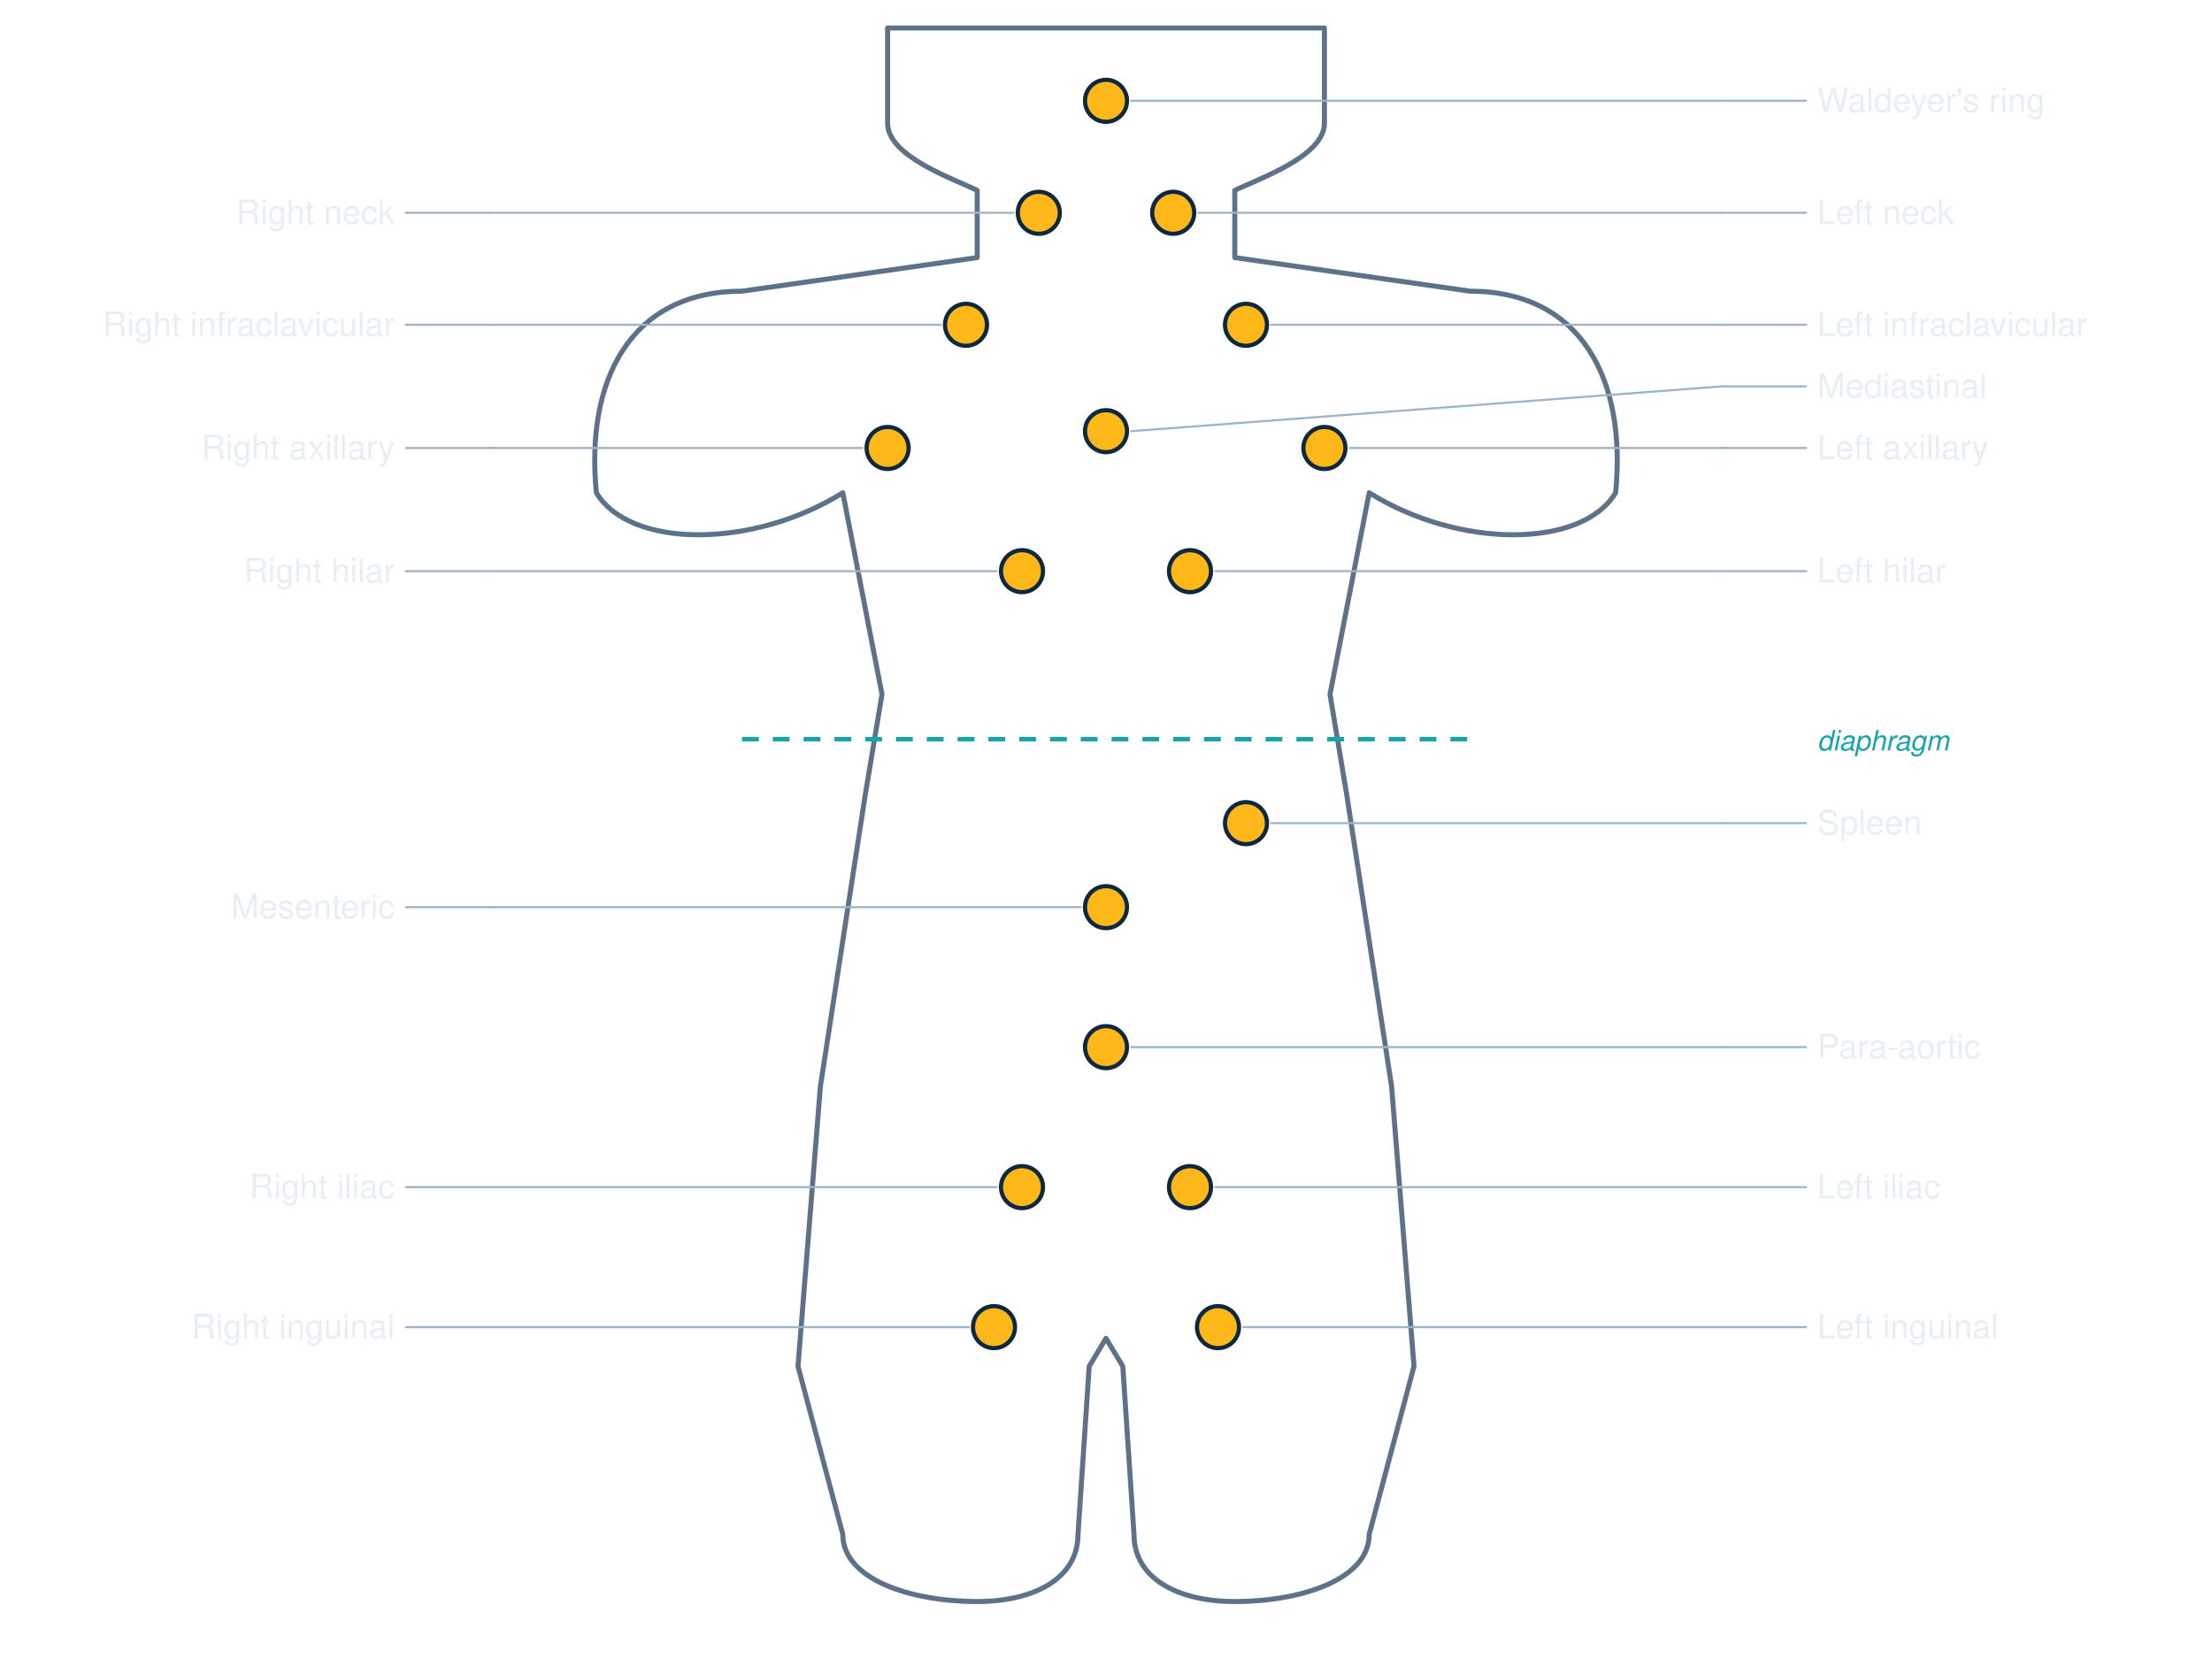
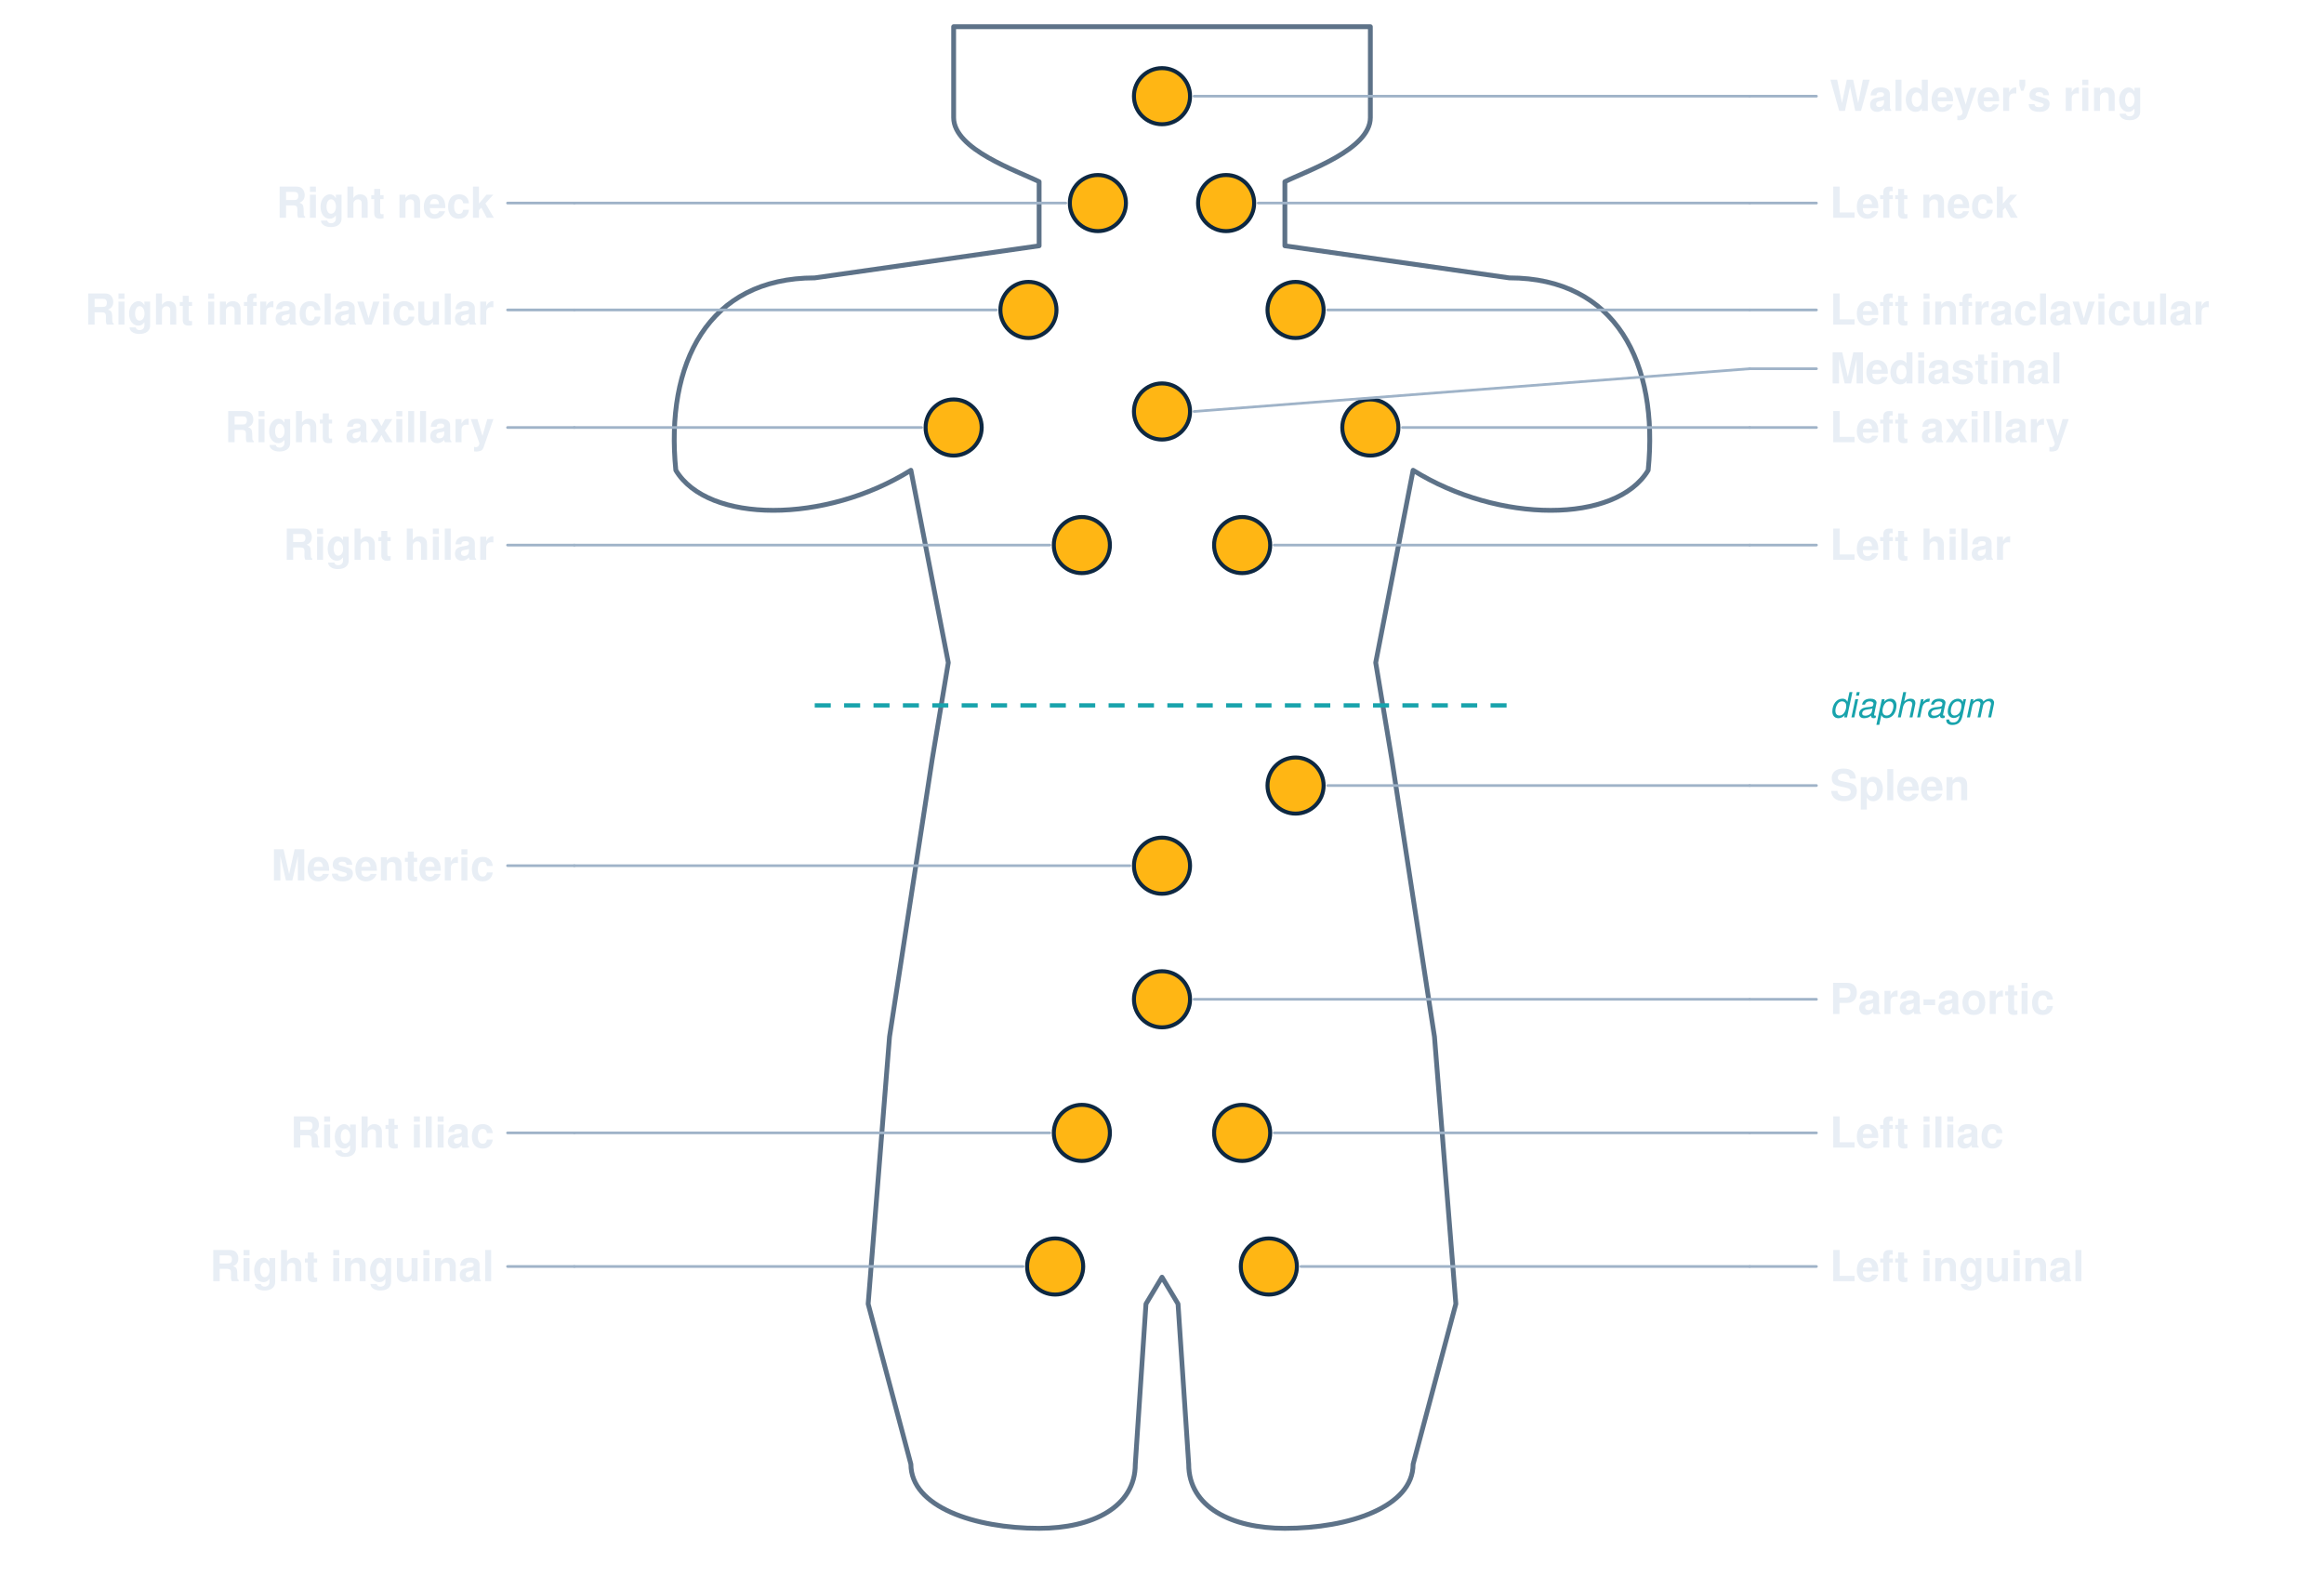
- <svg xmlns="http://www.w3.org/2000/svg" viewBox="0 0 1580 1190" width="1580" height="1190" font-family="Helvetica Neue, Helvetica, Arial, sans-serif">
-   <g transform="translate(330 20) scale(4)">
+ <svg xmlns="http://www.w3.org/2000/svg" viewBox="0 0 1740 1190" width="1740" height="1190" font-family="Helvetica Neue, Helvetica, Arial, sans-serif">
+   <g transform="translate(410 20) scale(4)">
    <path d="M 76 0 L 76 17 C 76 23, 88 27, 92 29 L 92 41 L 50 47 C 30 47, 22 63, 24 83 C 30 93, 52 93, 68 83 L 75 119 L 72 137 L 64 189 L 60 239 L 68 269 C 68 277, 80 281, 92 281 C 102 281, 110 277, 110 269 L 112 239 L 115 234 L 118 239 L 120 269 C 120 277, 128 281, 138 281 C 150 281, 162 277, 162 269 L 170 239 L 166 189 L 158 137 L 155 119 L 162 83 C 178 93, 200 93, 206 83 C 208 63, 200 47, 180 47 L 138 41 L 138 29 C 142 27, 154 23, 154 17 L 154 0 Z" fill="none" stroke="#5d7288" stroke-width="0.9" stroke-linejoin="round" />
    <line x1="50" y1="127" x2="180" y2="127" stroke="#18A3AC" stroke-width="0.8" stroke-dasharray="3 2.5" />
  </g>
-   <circle cx="790" cy="72" r="15" fill="#ffb000" fill-opacity="0.9" stroke="#0e2841" stroke-width="3" />
-   <line x1="808" y1="72" x2="1230" y2="72" stroke="#9fb3c8" stroke-width="1.5" stroke-linecap="round" />
-   <line x1="1230" y1="72" x2="1290" y2="72" stroke="#9fb3c8" stroke-width="1.5" stroke-linecap="round" />
-   <text x="1298" y="80" font-size="24" fill="#e8eef5" text-anchor="start" font-weight="400">Waldeyer's ring</text>
-   <circle cx="742" cy="152" r="15" fill="#ffb000" fill-opacity="0.9" stroke="#0e2841" stroke-width="3" />
-   <line x1="724" y1="152" x2="350" y2="152" stroke="#9fb3c8" stroke-width="1.5" stroke-linecap="round" />
-   <line x1="350" y1="152" x2="290" y2="152" stroke="#9fb3c8" stroke-width="1.5" stroke-linecap="round" />
-   <text x="282" y="160" font-size="24" fill="#e8eef5" text-anchor="end" font-weight="400">Right neck</text>
-   <circle cx="838" cy="152" r="15" fill="#ffb000" fill-opacity="0.9" stroke="#0e2841" stroke-width="3" />
-   <line x1="856" y1="152" x2="1230" y2="152" stroke="#9fb3c8" stroke-width="1.5" stroke-linecap="round" />
-   <line x1="1230" y1="152" x2="1290" y2="152" stroke="#9fb3c8" stroke-width="1.5" stroke-linecap="round" />
-   <text x="1298" y="160" font-size="24" fill="#e8eef5" text-anchor="start" font-weight="400">Left neck</text>
-   <circle cx="690" cy="232" r="15" fill="#ffb000" fill-opacity="0.9" stroke="#0e2841" stroke-width="3" />
-   <line x1="672" y1="232" x2="350" y2="232" stroke="#9fb3c8" stroke-width="1.5" stroke-linecap="round" />
-   <line x1="350" y1="232" x2="290" y2="232" stroke="#9fb3c8" stroke-width="1.5" stroke-linecap="round" />
-   <text x="282" y="240" font-size="24" fill="#e8eef5" text-anchor="end" font-weight="400">Right infraclavicular</text>
-   <circle cx="890" cy="232" r="15" fill="#ffb000" fill-opacity="0.9" stroke="#0e2841" stroke-width="3" />
-   <line x1="908" y1="232" x2="1230" y2="232" stroke="#9fb3c8" stroke-width="1.5" stroke-linecap="round" />
-   <line x1="1230" y1="232" x2="1290" y2="232" stroke="#9fb3c8" stroke-width="1.5" stroke-linecap="round" />
-   <text x="1298" y="240" font-size="24" fill="#e8eef5" text-anchor="start" font-weight="400">Left infraclavicular</text>
-   <circle cx="634" cy="320" r="15" fill="#ffb000" fill-opacity="0.9" stroke="#0e2841" stroke-width="3" />
-   <line x1="616" y1="320" x2="350" y2="320" stroke="#9fb3c8" stroke-width="1.5" stroke-linecap="round" />
-   <line x1="350" y1="320" x2="290" y2="320" stroke="#9fb3c8" stroke-width="1.5" stroke-linecap="round" />
-   <text x="282" y="328" font-size="24" fill="#e8eef5" text-anchor="end" font-weight="400">Right axillary</text>
-   <circle cx="946" cy="320" r="15" fill="#ffb000" fill-opacity="0.9" stroke="#0e2841" stroke-width="3" />
-   <line x1="964" y1="320" x2="1230" y2="320" stroke="#9fb3c8" stroke-width="1.5" stroke-linecap="round" />
-   <line x1="1230" y1="320" x2="1290" y2="320" stroke="#9fb3c8" stroke-width="1.5" stroke-linecap="round" />
-   <text x="1298" y="328" font-size="24" fill="#e8eef5" text-anchor="start" font-weight="400">Left axillary</text>
-   <circle cx="790" cy="308" r="15" fill="#ffb000" fill-opacity="0.9" stroke="#0e2841" stroke-width="3" />
-   <line x1="808" y1="308" x2="1230" y2="276" stroke="#9fb3c8" stroke-width="1.5" stroke-linecap="round" />
-   <line x1="1230" y1="276" x2="1290" y2="276" stroke="#9fb3c8" stroke-width="1.5" stroke-linecap="round" />
-   <text x="1298" y="284" font-size="24" fill="#e8eef5" text-anchor="start" font-weight="400">Mediastinal</text>
-   <circle cx="730" cy="408" r="15" fill="#ffb000" fill-opacity="0.9" stroke="#0e2841" stroke-width="3" />
-   <line x1="712" y1="408" x2="350" y2="408" stroke="#9fb3c8" stroke-width="1.5" stroke-linecap="round" />
-   <line x1="350" y1="408" x2="290" y2="408" stroke="#9fb3c8" stroke-width="1.5" stroke-linecap="round" />
-   <text x="282" y="416" font-size="24" fill="#e8eef5" text-anchor="end" font-weight="400">Right hilar</text>
-   <circle cx="850" cy="408" r="15" fill="#ffb000" fill-opacity="0.9" stroke="#0e2841" stroke-width="3" />
-   <line x1="868" y1="408" x2="1230" y2="408" stroke="#9fb3c8" stroke-width="1.5" stroke-linecap="round" />
-   <line x1="1230" y1="408" x2="1290" y2="408" stroke="#9fb3c8" stroke-width="1.5" stroke-linecap="round" />
-   <text x="1298" y="416" font-size="24" fill="#e8eef5" text-anchor="start" font-weight="400">Left hilar</text>
-   <circle cx="890" cy="588" r="15" fill="#ffb000" fill-opacity="0.9" stroke="#0e2841" stroke-width="3" />
-   <line x1="908" y1="588" x2="1230" y2="588" stroke="#9fb3c8" stroke-width="1.5" stroke-linecap="round" />
-   <line x1="1230" y1="588" x2="1290" y2="588" stroke="#9fb3c8" stroke-width="1.5" stroke-linecap="round" />
-   <text x="1298" y="596" font-size="24" fill="#e8eef5" text-anchor="start" font-weight="400">Spleen</text>
-   <circle cx="790" cy="648" r="15" fill="#ffb000" fill-opacity="0.9" stroke="#0e2841" stroke-width="3" />
-   <line x1="772" y1="648" x2="350" y2="648" stroke="#9fb3c8" stroke-width="1.5" stroke-linecap="round" />
-   <line x1="350" y1="648" x2="290" y2="648" stroke="#9fb3c8" stroke-width="1.5" stroke-linecap="round" />
-   <text x="282" y="656" font-size="24" fill="#e8eef5" text-anchor="end" font-weight="400">Mesenteric</text>
-   <circle cx="790" cy="748" r="15" fill="#ffb000" fill-opacity="0.9" stroke="#0e2841" stroke-width="3" />
-   <line x1="808" y1="748" x2="1230" y2="748" stroke="#9fb3c8" stroke-width="1.5" stroke-linecap="round" />
-   <line x1="1230" y1="748" x2="1290" y2="748" stroke="#9fb3c8" stroke-width="1.5" stroke-linecap="round" />
-   <text x="1298" y="756" font-size="24" fill="#e8eef5" text-anchor="start" font-weight="400">Para-aortic</text>
-   <circle cx="730" cy="848" r="15" fill="#ffb000" fill-opacity="0.9" stroke="#0e2841" stroke-width="3" />
-   <line x1="712" y1="848" x2="350" y2="848" stroke="#9fb3c8" stroke-width="1.5" stroke-linecap="round" />
-   <line x1="350" y1="848" x2="290" y2="848" stroke="#9fb3c8" stroke-width="1.5" stroke-linecap="round" />
-   <text x="282" y="856" font-size="24" fill="#e8eef5" text-anchor="end" font-weight="400">Right iliac</text>
-   <circle cx="850" cy="848" r="15" fill="#ffb000" fill-opacity="0.9" stroke="#0e2841" stroke-width="3" />
-   <line x1="868" y1="848" x2="1230" y2="848" stroke="#9fb3c8" stroke-width="1.5" stroke-linecap="round" />
-   <line x1="1230" y1="848" x2="1290" y2="848" stroke="#9fb3c8" stroke-width="1.5" stroke-linecap="round" />
-   <text x="1298" y="856" font-size="24" fill="#e8eef5" text-anchor="start" font-weight="400">Left iliac</text>
-   <circle cx="710" cy="948" r="15" fill="#ffb000" fill-opacity="0.9" stroke="#0e2841" stroke-width="3" />
-   <line x1="692" y1="948" x2="350" y2="948" stroke="#9fb3c8" stroke-width="1.5" stroke-linecap="round" />
-   <line x1="350" y1="948" x2="290" y2="948" stroke="#9fb3c8" stroke-width="1.5" stroke-linecap="round" />
-   <text x="282" y="956" font-size="24" fill="#e8eef5" text-anchor="end" font-weight="400">Right inguinal</text>
-   <circle cx="870" cy="948" r="15" fill="#ffb000" fill-opacity="0.9" stroke="#0e2841" stroke-width="3" />
-   <line x1="888" y1="948" x2="1230" y2="948" stroke="#9fb3c8" stroke-width="1.5" stroke-linecap="round" />
-   <line x1="1230" y1="948" x2="1290" y2="948" stroke="#9fb3c8" stroke-width="1.5" stroke-linecap="round" />
-   <text x="1298" y="956" font-size="24" fill="#e8eef5" text-anchor="start" font-weight="400">Left inguinal</text>
-   <text x="1298" y="536" font-size="20" fill="#18A3AC" text-anchor="start" font-weight="400" font-style="italic">diaphragm</text>
+   <circle cx="870" cy="72" r="21" fill="#ffb000" fill-opacity="0.92" stroke="#0e2841" stroke-width="3" />
+   <line x1="894" y1="72" x2="1310" y2="72" stroke="#9fb3c8" stroke-width="2" stroke-linecap="round" />
+   <line x1="1310" y1="72" x2="1360" y2="72" stroke="#9fb3c8" stroke-width="2" stroke-linecap="round" />
+   <text x="1370" y="83" font-size="32" fill="#e8eef5" text-anchor="start" font-weight="600">Waldeyer's ring</text>
+   <circle cx="822" cy="152" r="21" fill="#ffb000" fill-opacity="0.92" stroke="#0e2841" stroke-width="3" />
+   <line x1="798" y1="152" x2="430" y2="152" stroke="#9fb3c8" stroke-width="2" stroke-linecap="round" />
+   <line x1="430" y1="152" x2="380" y2="152" stroke="#9fb3c8" stroke-width="2" stroke-linecap="round" />
+   <text x="370" y="163" font-size="32" fill="#e8eef5" text-anchor="end" font-weight="600">Right neck</text>
+   <circle cx="918" cy="152" r="21" fill="#ffb000" fill-opacity="0.92" stroke="#0e2841" stroke-width="3" />
+   <line x1="942" y1="152" x2="1310" y2="152" stroke="#9fb3c8" stroke-width="2" stroke-linecap="round" />
+   <line x1="1310" y1="152" x2="1360" y2="152" stroke="#9fb3c8" stroke-width="2" stroke-linecap="round" />
+   <text x="1370" y="163" font-size="32" fill="#e8eef5" text-anchor="start" font-weight="600">Left neck</text>
+   <circle cx="770" cy="232" r="21" fill="#ffb000" fill-opacity="0.92" stroke="#0e2841" stroke-width="3" />
+   <line x1="746" y1="232" x2="430" y2="232" stroke="#9fb3c8" stroke-width="2" stroke-linecap="round" />
+   <line x1="430" y1="232" x2="380" y2="232" stroke="#9fb3c8" stroke-width="2" stroke-linecap="round" />
+   <text x="370" y="243" font-size="32" fill="#e8eef5" text-anchor="end" font-weight="600">Right infraclavicular</text>
+   <circle cx="970" cy="232" r="21" fill="#ffb000" fill-opacity="0.92" stroke="#0e2841" stroke-width="3" />
+   <line x1="994" y1="232" x2="1310" y2="232" stroke="#9fb3c8" stroke-width="2" stroke-linecap="round" />
+   <line x1="1310" y1="232" x2="1360" y2="232" stroke="#9fb3c8" stroke-width="2" stroke-linecap="round" />
+   <text x="1370" y="243" font-size="32" fill="#e8eef5" text-anchor="start" font-weight="600">Left infraclavicular</text>
+   <circle cx="714" cy="320" r="21" fill="#ffb000" fill-opacity="0.92" stroke="#0e2841" stroke-width="3" />
+   <line x1="690" y1="320" x2="430" y2="320" stroke="#9fb3c8" stroke-width="2" stroke-linecap="round" />
+   <line x1="430" y1="320" x2="380" y2="320" stroke="#9fb3c8" stroke-width="2" stroke-linecap="round" />
+   <text x="370" y="331" font-size="32" fill="#e8eef5" text-anchor="end" font-weight="600">Right axillary</text>
+   <circle cx="1026" cy="320" r="21" fill="#ffb000" fill-opacity="0.92" stroke="#0e2841" stroke-width="3" />
+   <line x1="1050" y1="320" x2="1310" y2="320" stroke="#9fb3c8" stroke-width="2" stroke-linecap="round" />
+   <line x1="1310" y1="320" x2="1360" y2="320" stroke="#9fb3c8" stroke-width="2" stroke-linecap="round" />
+   <text x="1370" y="331" font-size="32" fill="#e8eef5" text-anchor="start" font-weight="600">Left axillary</text>
+   <circle cx="870" cy="308" r="21" fill="#ffb000" fill-opacity="0.92" stroke="#0e2841" stroke-width="3" />
+   <line x1="894" y1="308" x2="1310" y2="276" stroke="#9fb3c8" stroke-width="2" stroke-linecap="round" />
+   <line x1="1310" y1="276" x2="1360" y2="276" stroke="#9fb3c8" stroke-width="2" stroke-linecap="round" />
+   <text x="1370" y="287" font-size="32" fill="#e8eef5" text-anchor="start" font-weight="600">Mediastinal</text>
+   <circle cx="810" cy="408" r="21" fill="#ffb000" fill-opacity="0.92" stroke="#0e2841" stroke-width="3" />
+   <line x1="786" y1="408" x2="430" y2="408" stroke="#9fb3c8" stroke-width="2" stroke-linecap="round" />
+   <line x1="430" y1="408" x2="380" y2="408" stroke="#9fb3c8" stroke-width="2" stroke-linecap="round" />
+   <text x="370" y="419" font-size="32" fill="#e8eef5" text-anchor="end" font-weight="600">Right hilar</text>
+   <circle cx="930" cy="408" r="21" fill="#ffb000" fill-opacity="0.92" stroke="#0e2841" stroke-width="3" />
+   <line x1="954" y1="408" x2="1310" y2="408" stroke="#9fb3c8" stroke-width="2" stroke-linecap="round" />
+   <line x1="1310" y1="408" x2="1360" y2="408" stroke="#9fb3c8" stroke-width="2" stroke-linecap="round" />
+   <text x="1370" y="419" font-size="32" fill="#e8eef5" text-anchor="start" font-weight="600">Left hilar</text>
+   <circle cx="970" cy="588" r="21" fill="#ffb000" fill-opacity="0.92" stroke="#0e2841" stroke-width="3" />
+   <line x1="994" y1="588" x2="1310" y2="588" stroke="#9fb3c8" stroke-width="2" stroke-linecap="round" />
+   <line x1="1310" y1="588" x2="1360" y2="588" stroke="#9fb3c8" stroke-width="2" stroke-linecap="round" />
+   <text x="1370" y="599" font-size="32" fill="#e8eef5" text-anchor="start" font-weight="600">Spleen</text>
+   <circle cx="870" cy="648" r="21" fill="#ffb000" fill-opacity="0.92" stroke="#0e2841" stroke-width="3" />
+   <line x1="846" y1="648" x2="430" y2="648" stroke="#9fb3c8" stroke-width="2" stroke-linecap="round" />
+   <line x1="430" y1="648" x2="380" y2="648" stroke="#9fb3c8" stroke-width="2" stroke-linecap="round" />
+   <text x="370" y="659" font-size="32" fill="#e8eef5" text-anchor="end" font-weight="600">Mesenteric</text>
+   <circle cx="870" cy="748" r="21" fill="#ffb000" fill-opacity="0.92" stroke="#0e2841" stroke-width="3" />
+   <line x1="894" y1="748" x2="1310" y2="748" stroke="#9fb3c8" stroke-width="2" stroke-linecap="round" />
+   <line x1="1310" y1="748" x2="1360" y2="748" stroke="#9fb3c8" stroke-width="2" stroke-linecap="round" />
+   <text x="1370" y="759" font-size="32" fill="#e8eef5" text-anchor="start" font-weight="600">Para-aortic</text>
+   <circle cx="810" cy="848" r="21" fill="#ffb000" fill-opacity="0.92" stroke="#0e2841" stroke-width="3" />
+   <line x1="786" y1="848" x2="430" y2="848" stroke="#9fb3c8" stroke-width="2" stroke-linecap="round" />
+   <line x1="430" y1="848" x2="380" y2="848" stroke="#9fb3c8" stroke-width="2" stroke-linecap="round" />
+   <text x="370" y="859" font-size="32" fill="#e8eef5" text-anchor="end" font-weight="600">Right iliac</text>
+   <circle cx="930" cy="848" r="21" fill="#ffb000" fill-opacity="0.92" stroke="#0e2841" stroke-width="3" />
+   <line x1="954" y1="848" x2="1310" y2="848" stroke="#9fb3c8" stroke-width="2" stroke-linecap="round" />
+   <line x1="1310" y1="848" x2="1360" y2="848" stroke="#9fb3c8" stroke-width="2" stroke-linecap="round" />
+   <text x="1370" y="859" font-size="32" fill="#e8eef5" text-anchor="start" font-weight="600">Left iliac</text>
+   <circle cx="790" cy="948" r="21" fill="#ffb000" fill-opacity="0.92" stroke="#0e2841" stroke-width="3" />
+   <line x1="766" y1="948" x2="430" y2="948" stroke="#9fb3c8" stroke-width="2" stroke-linecap="round" />
+   <line x1="430" y1="948" x2="380" y2="948" stroke="#9fb3c8" stroke-width="2" stroke-linecap="round" />
+   <text x="370" y="959" font-size="32" fill="#e8eef5" text-anchor="end" font-weight="600">Right inguinal</text>
+   <circle cx="950" cy="948" r="21" fill="#ffb000" fill-opacity="0.92" stroke="#0e2841" stroke-width="3" />
+   <line x1="974" y1="948" x2="1310" y2="948" stroke="#9fb3c8" stroke-width="2" stroke-linecap="round" />
+   <line x1="1310" y1="948" x2="1360" y2="948" stroke="#9fb3c8" stroke-width="2" stroke-linecap="round" />
+   <text x="1370" y="959" font-size="32" fill="#e8eef5" text-anchor="start" font-weight="600">Left inguinal</text>
+   <text x="1370" y="537" font-size="26" fill="#18A3AC" text-anchor="start" font-weight="400" font-style="italic">diaphragm</text>
</svg>
